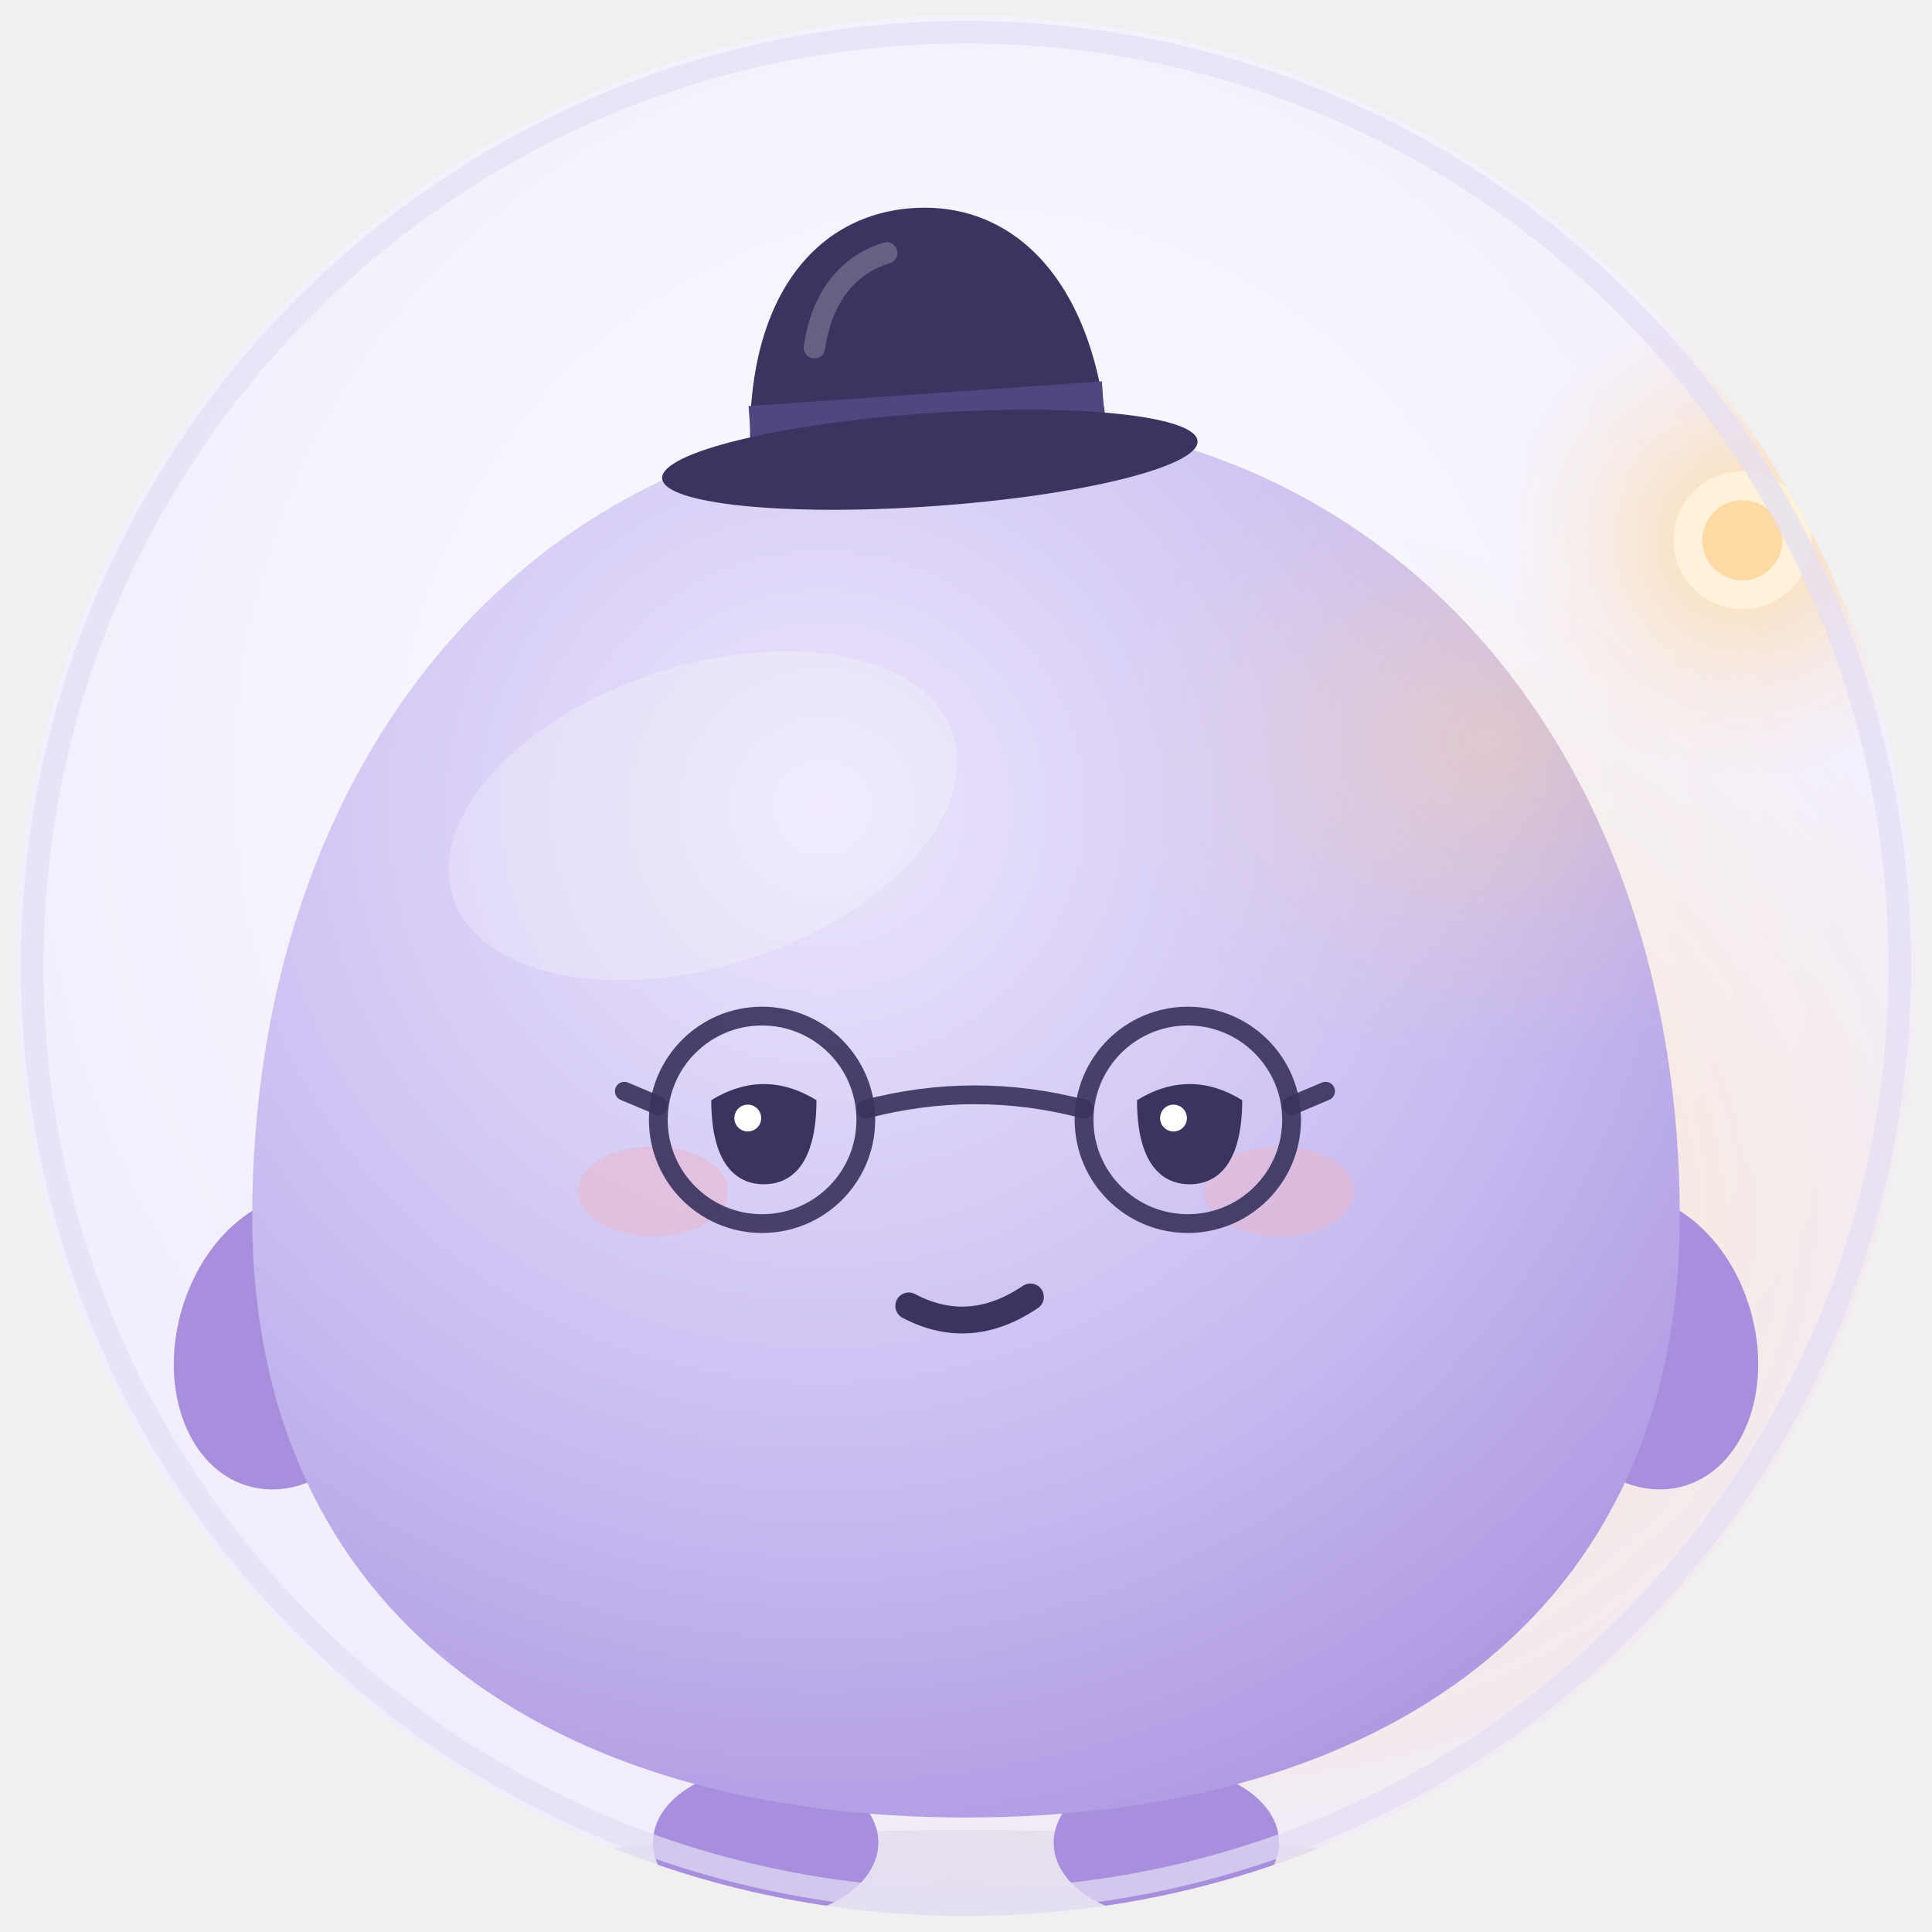
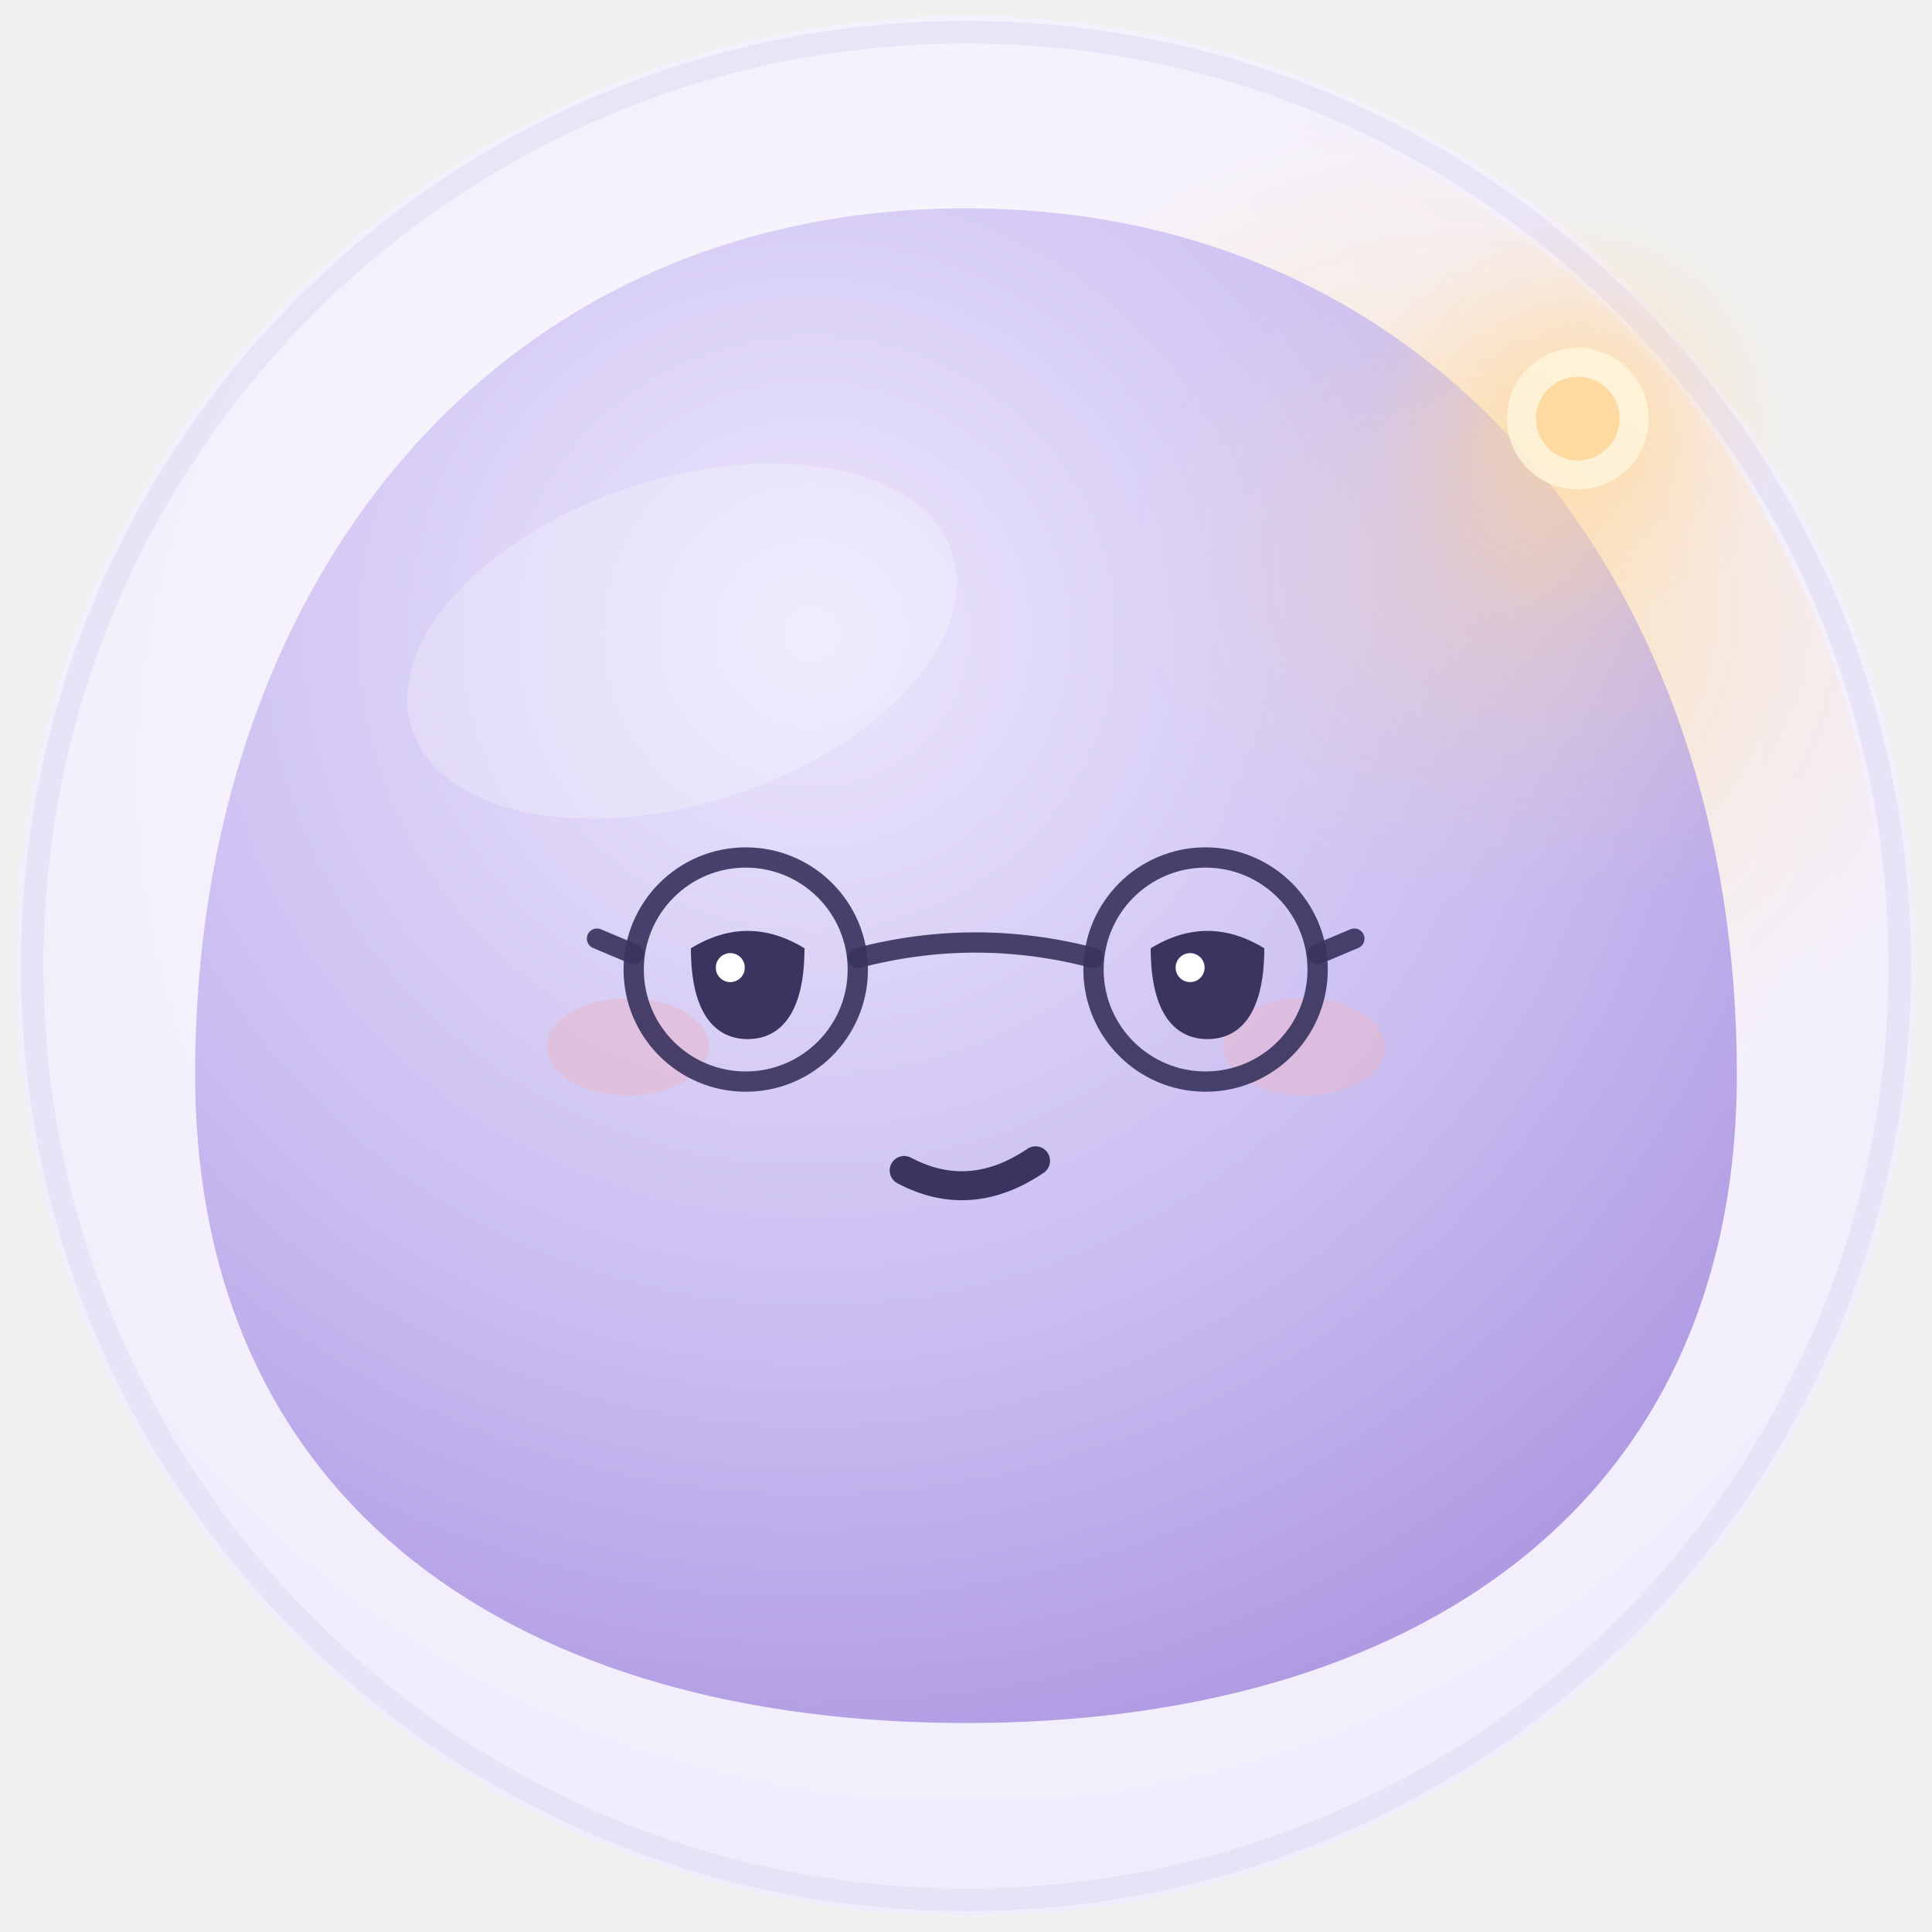
<svg xmlns="http://www.w3.org/2000/svg" viewBox="0 0 132 132">
-   <defs>
-     <clipPath id="av">
-       <circle cx="66" cy="66" r="64.9" />
-     </clipPath>
-     <radialGradient id="avbg" cx="0" cy="0" r="1" gradientUnits="userSpaceOnUse" gradientTransform="translate(66 53) scale(93.456)">
-       <stop stop-color="#FCFBFF" />
-       <stop offset="1" stop-color="#EEE9FB" />
-     </radialGradient>
-   </defs>
-   <circle cx="66" cy="66" r="64.9" fill="url(#avbg)" />
-   <g clip-path="url(#av)">
-     <svg x="0" y="0" width="132" height="132" viewBox="21 21 108 108">
-       <style>
+   <style>
.body{transform-box:fill-box;transform-origin:50% 100%;animation:breathe 3.4s ease-in-out infinite}
@keyframes breathe{0%,100%{transform:translateY(0)}50%{transform:translateY(-2.4px)}}
.orb{transform-box:fill-box;transform-origin:center;animation:glo 2.6s ease-in-out infinite}
@keyframes glo{0%,100%{opacity:.7;transform:scale(.9)}50%{opacity:1;transform:scale(1.14)}}
+ .tw{transform-box:fill-box;transform-origin:center}.a1{animation:tw 2.8s ease-in-out infinite}.a2{animation:tw 2.8s ease-in-out .9s infinite}@keyframes tw{0%,100%{opacity:.2;transform:scale(.6)}50%{opacity:1;transform:scale(1.15)}}
@media(prefers-reduced-motion:reduce){*{animation:none!important}}
</style>
-       <g transform="translate(5,5)">
-         <path opacity="0.07" d="M70 128.1C87.784 128.1 102.2 125.906 102.2 123.2C102.2 120.494 87.784 118.3 70 118.3C52.217 118.3 37.8 120.494 37.8 123.2C37.8 125.906 52.217 128.1 70 128.1Z" fill="#3A3460" />
-         <g class="body" fill="none">
-           <g opacity="0.9">
-             <path d="M82.6 123.2C108.889 123.2 130.2 105.649 130.2 84C130.2 62.35 108.889 44.8 82.6 44.8C56.311 44.8 35 62.35 35 84C35 105.649 56.311 123.2 82.6 123.2Z" fill="url(#paint0_radial_1298_44)" />
-           </g>
-           <path d="M58.8 123.2C62.279 123.2 65.1 121.32 65.1 119C65.1 116.68 62.279 114.8 58.8 114.8C55.321 114.8 52.5 116.68 52.5 119C52.5 121.32 55.321 123.2 58.8 123.2Z" fill="#A78FDE" />
-           <path d="M81.2 123.2C84.679 123.2 87.5 121.32 87.5 119C87.5 116.68 84.679 114.8 81.2 114.8C77.721 114.8 74.9 116.68 74.9 119C74.9 121.32 77.721 123.2 81.2 123.2Z" fill="#A78FDE" />
-           <path d="M29.884 99.075C33.229 100.034 36.977 97.196 38.256 92.737C39.535 88.277 37.86 83.884 34.515 82.925C31.171 81.966 27.423 84.804 26.144 89.263C24.865 93.723 26.54 98.115 29.884 99.075Z" fill="#A78FDE" />
-           <path d="M110.115 99.075C113.46 98.115 115.135 93.723 113.856 89.263C112.577 84.804 108.829 81.966 105.485 82.925C102.14 83.884 100.465 88.277 101.744 92.737C103.023 97.196 106.771 100.034 110.115 99.075Z" fill="#A78FDE" />
-           <path d="M70 39.2C94.5 39.2 109.9 58.8 109.9 84C109.9 106.4 93.1 117.6 70 117.6C46.9 117.6 30.1 106.4 30.1 84C30.1 58.8 45.5 39.2 70 39.2Z" fill="url(#paint1_radial_1298_44)" />
-           <mask id="mask0_1298_44" style="mask-type:luminance" maskUnits="userSpaceOnUse" x="30" y="39" width="80" height="79">
-             <path d="M70 39.2C94.5 39.2 109.9 58.8 109.9 84C109.9 106.4 93.1 117.6 70 117.6C46.9 117.6 30.1 106.4 30.1 84C30.1 58.8 45.5 39.2 70 39.2Z" fill="white" />
-           </mask>
-           <g mask="url(#mask0_1298_44)">
-             <path opacity="0.24" d="M57.896 69.589C65.617 67.08 70.714 61.469 69.28 57.057C67.847 52.645 60.425 51.102 52.704 53.611C44.983 56.12 39.886 61.73 41.319 66.142C42.753 70.555 50.174 72.097 57.896 69.589Z" fill="white" />
-             <path opacity="0.49" d="M99.4 75.6C110.998 75.6 120.4 67.451 120.4 57.4C120.4 47.348 110.998 39.2 99.4 39.2C87.802 39.2 78.4 47.348 78.4 57.4C78.4 67.451 87.802 75.6 99.4 75.6Z" fill="url(#paint2_radial_1298_44)" />
-           </g>
-           <path opacity="0.55" d="M52.5 85.12C54.819 85.12 56.7 83.992 56.7 82.6C56.7 81.208 54.819 80.08 52.5 80.08C50.18 80.08 48.3 81.208 48.3 82.6C48.3 83.992 50.18 85.12 52.5 85.12Z" fill="#E7B8CE" />
-           <path opacity="0.55" d="M87.5 85.12C89.819 85.12 91.7 83.992 91.7 82.6C91.7 81.208 89.819 80.08 87.5 80.08C85.18 80.08 83.3 81.208 83.3 82.6C83.3 83.992 85.18 85.12 87.5 85.12Z" fill="#E7B8CE" />
-           <path d="M55.76 77.5Q58.7 75.7 61.64 77.5C61.64 81 60.3 82.2 58.7 82.2C57.1 82.2 55.76 81 55.76 77.5Z" fill="#3A3460" />
-           <circle cx="57.8" cy="78.5" r=".75" fill="#fff" />
-           <path d="M79.56 77.5Q82.5 75.7 85.44 77.5C85.44 81 84.1 82.2 82.5 82.2C80.9 82.2 79.56 81 79.56 77.5Z" fill="#3A3460" />
-           <circle cx="81.6" cy="78.5" r=".75" fill="#fff" />
-           <circle cx="58.6" cy="78.6" r="5.8" stroke="#3A3460" stroke-width="1.05" opacity=".92" fill="none" />
-           <circle cx="82.4" cy="78.6" r="5.8" stroke="#3A3460" stroke-width="1.05" opacity=".92" fill="none" />
-           <path d="M64.4 78Q70.5 76.4 76.6 78" stroke="#3A3460" stroke-width="1.05" stroke-linecap="round" opacity="0.92" fill="none" />
-           <path d="M52.8 77.8L50.9 77" stroke="#3A3460" stroke-width="1.05" stroke-linecap="round" opacity="0.92" fill="none" />
-           <path d="M88.2 77.8L90.1 77" stroke="#3A3460" stroke-width="1.05" stroke-linecap="round" opacity="0.92" fill="none" />
-           <path d="M66.8 89Q70.2 90.8 73.6 88.5" stroke="#3A3460" stroke-width="1.5" stroke-linecap="round" opacity="1" fill="none" />
-           <g opacity="0.9">
-             <g class="orb">
-               <path d="M113.4 59.5C120.745 59.5 126.7 53.545 126.7 46.2C126.7 38.855 120.745 32.9 113.4 32.9C106.055 32.9 100.1 38.855 100.1 46.2C100.1 53.545 106.055 59.5 113.4 59.5Z" fill="url(#paint3_radial_1298_44)" />
-               <path d="M113.4 50.05C115.526 50.05 117.25 48.326 117.25 46.2C117.25 44.074 115.526 42.35 113.4 42.35C111.274 42.35 109.55 44.074 109.55 46.2C109.55 48.326 111.274 50.05 113.4 50.05Z" fill="#FFF3D6" />
-               <path d="M113.4 48.44C114.637 48.44 115.64 47.437 115.64 46.2C115.64 44.963 114.637 43.96 113.4 43.96C112.163 43.96 111.16 44.963 111.16 46.2C111.16 47.437 112.163 48.44 113.4 48.44Z" fill="#FFD79A" />
-             </g>
-           </g>
-           <g transform="translate(0 2) rotate(-4 68 40)">
-             <path d="M58 39.6C58 30.4 62.3 25.6 68 25.6C73.7 25.6 78 30.4 78 39.6Z" fill="#3A3460" />
-             <rect x="58.1" y="36" width="19.8" height="2.2" fill="#4E4780" />
-             <ellipse cx="68" cy="39.7" rx="15" ry="2.6" fill="#3A3460" />
-             <path d="M62 33C62.6 30.2 64.2 28.5 66.4 28" stroke="#fff" stroke-opacity=".22" stroke-width="1.2" stroke-linecap="round" />
-           </g>
-           <defs>
-             <radialGradient id="paint0_radial_1298_44" cx="0" cy="0" r="1" gradientUnits="userSpaceOnUse" gradientTransform="translate(82.6 83.9999) scale(47.6 39.2)">
-               <stop stop-color="#FFD79A" stop-opacity="0.85" />
-               <stop offset="0.64" stop-color="#FFD79A" stop-opacity="0.22" />
-               <stop offset="1" stop-color="#FFD79A" stop-opacity="0" />
-             </radialGradient>
-             <radialGradient id="paint1_radial_1298_44" cx="0" cy="0" r="1" gradientUnits="userSpaceOnUse" gradientTransform="translate(62.0199 61.152) scale(68.628 67.424)">
-               <stop stop-color="#ECE6FC" />
-               <stop offset="0.55" stop-color="#C9BDF1" />
-               <stop offset="1" stop-color="#A78FDE" />
-             </radialGradient>
-             <radialGradient id="paint2_radial_1298_44" cx="0" cy="0" r="1" gradientUnits="userSpaceOnUse" gradientTransform="translate(99.3999 57.3997) scale(21 18.2)">
-               <stop stop-color="#FFD79A" stop-opacity="0.85" />
-               <stop offset="0.64" stop-color="#FFD79A" stop-opacity="0.22" />
-               <stop offset="1" stop-color="#FFD79A" stop-opacity="0" />
-             </radialGradient>
-             <radialGradient id="paint3_radial_1298_44" cx="0" cy="0" r="1" gradientUnits="userSpaceOnUse" gradientTransform="translate(113.4 46.1999) scale(13.3)">
-               <stop stop-color="#FFD79A" stop-opacity="0.85" />
-               <stop offset="0.64" stop-color="#FFD79A" stop-opacity="0.22" />
-               <stop offset="1" stop-color="#FFD79A" stop-opacity="0" />
-             </radialGradient>
-           </defs>
-         </g>
+   <g class="body" fill="none">
+     <path d="M66 130.9C101.843 130.9 130.9 101.843 130.9 66C130.9 30.157 101.843 1.1 66 1.1C30.157 1.1 1.1 30.157 1.1 66C1.1 101.843 30.157 130.9 66 130.9Z" fill="url(#paint0_radial_1298_440)" />
+     <mask id="mask0_1298_440" style="mask-type:luminance" maskUnits="userSpaceOnUse" x="3" y="3" width="126" height="126">
+       <path d="M66 128.7C100.628 128.7 128.7 100.628 128.7 66C128.7 31.372 100.628 3.3 66 3.3C31.372 3.3 3.3 31.372 3.3 66C3.3 100.628 31.372 128.7 66 128.7Z" fill="white" />
+     </mask>
+     <g mask="url(#mask0_1298_440)">
+       <g opacity="0.9">
+         <path d="M99 77C119.656 77 136.4 61.24 136.4 41.8C136.4 22.36 119.656 6.6 99 6.6C78.345 6.6 61.6 22.36 61.6 41.8C61.6 61.24 78.345 77 99 77Z" fill="url(#paint1_radial_1298_440)" />
      </g>
-     </svg>
+       <path d="M66 14.234C98.34 14.234 118.668 40.106 118.668 73.37C118.668 102.938 96.492 117.722 66 117.722C35.508 117.722 13.332 102.938 13.332 73.37C13.332 40.106 33.66 14.234 66 14.234Z" fill="url(#paint2_radial_1298_440)" />
+       <mask id="mask1_1298_440" style="mask-type:luminance" maskUnits="userSpaceOnUse" x="13" y="14" width="106" height="104">
+         <path d="M66 14.234C98.34 14.234 118.668 40.106 118.668 73.37C118.668 102.938 96.492 117.722 66 117.722C35.508 117.722 13.332 102.938 13.332 73.37C13.332 40.106 33.66 14.234 66 14.234Z" fill="white" />
+       </mask>
+       <g mask="url(#mask1_1298_440)">
+         <path opacity="0.24" d="M50.022 54.347C60.214 51.036 66.943 43.63 65.05 37.806C63.158 31.982 53.362 29.945 43.17 33.257C32.978 36.568 26.249 43.974 28.142 49.798C30.034 55.622 39.83 57.659 50.022 54.347Z" fill="white" />
+         <path opacity="0.495" d="M104.808 62.282C120.117 62.282 132.528 51.526 132.528 38.258C132.528 24.99 120.117 14.234 104.808 14.234C89.499 14.234 77.088 24.99 77.088 38.258C77.088 51.526 89.499 62.282 104.808 62.282Z" fill="url(#paint3_radial_1298_440)" />
+       </g>
+       <path opacity="0.55" d="M42.9 74.849C45.962 74.849 48.444 73.359 48.444 71.522C48.444 69.685 45.962 68.196 42.9 68.196C39.838 68.196 37.356 69.685 37.356 71.522C37.356 73.359 39.838 74.849 42.9 74.849Z" fill="#E7B8CE" />
+       <path opacity="0.55" d="M89.1 74.849C92.162 74.849 94.644 73.359 94.644 71.522C94.644 69.685 92.162 68.196 89.1 68.196C86.038 68.196 83.556 69.685 83.556 71.522C83.556 73.359 86.038 74.849 89.1 74.849Z" fill="#E7B8CE" />
+     </g>
+     <path opacity="0.7" d="M66 129.8C101.236 129.8 129.8 101.236 129.8 66C129.8 30.764 101.236 2.2 66 2.2C30.764 2.2 2.2 30.764 2.2 66C2.2 101.236 30.764 129.8 66 129.8Z" stroke="#E4DEF4" stroke-width="1.54" />
+     <g opacity="0.9">
+       <g class="orb">
+         <path d="M107.8 42.9C115.698 42.9 122.1 36.498 122.1 28.6C122.1 20.702 115.698 14.3 107.8 14.3C99.902 14.3 93.5 20.702 93.5 28.6C93.5 36.498 99.902 42.9 107.8 42.9Z" fill="url(#paint4_radial_1298_440)" />
+         <path d="M107.8 33.44C110.473 33.44 112.64 31.273 112.64 28.6C112.64 25.927 110.473 23.76 107.8 23.76C105.127 23.76 102.96 25.927 102.96 28.6C102.96 31.273 105.127 33.44 107.8 33.44Z" fill="#FFF3D6" />
+         <path d="M107.8 31.46C109.379 31.46 110.66 30.18 110.66 28.6C110.66 27.02 109.379 25.74 107.8 25.74C106.22 25.74 104.94 27.02 104.94 28.6C104.94 30.18 106.22 31.46 107.8 31.46Z" fill="#FFD79A" />
+       </g>
+     </g>
+     <defs>
+       <radialGradient id="paint0_radial_1298_440" cx="0" cy="0" r="1" gradientUnits="userSpaceOnUse" gradientTransform="translate(66.0001 53.02) scale(93.456)">
+         <stop stop-color="#FCFBFF" />
+         <stop offset="1" stop-color="#EEE9FB" />
+       </radialGradient>
+       <radialGradient id="paint1_radial_1298_440" cx="0" cy="0" r="1" gradientUnits="userSpaceOnUse" gradientTransform="translate(99.0001 41.8001) scale(37.4 35.2)">
+         <stop stop-color="#FFD79A" stop-opacity="0.85" />
+         <stop offset="0.64" stop-color="#FFD79A" stop-opacity="0.22" />
+         <stop offset="1" stop-color="#FFD79A" stop-opacity="0" />
+       </radialGradient>
+       <radialGradient id="paint2_radial_1298_440" cx="0" cy="0" r="1" gradientUnits="userSpaceOnUse" gradientTransform="translate(55.4664 43.2108) scale(90.589 88.9997)">
+         <stop stop-color="#ECE6FC" />
+         <stop offset="0.55" stop-color="#C9BDF1" />
+         <stop offset="1" stop-color="#A78FDE" />
+       </radialGradient>
+       <radialGradient id="paint3_radial_1298_440" cx="0" cy="0" r="1" gradientUnits="userSpaceOnUse" gradientTransform="translate(104.808 38.2581) scale(27.72 24.024)">
+         <stop stop-color="#FFD79A" stop-opacity="0.85" />
+         <stop offset="0.64" stop-color="#FFD79A" stop-opacity="0.22" />
+         <stop offset="1" stop-color="#FFD79A" stop-opacity="0" />
+       </radialGradient>
+       <radialGradient id="paint4_radial_1298_440" cx="0" cy="0" r="1" gradientUnits="userSpaceOnUse" gradientTransform="translate(107.8 28.5999) scale(14.3)">
+         <stop stop-color="#FFD79A" stop-opacity="0.85" />
+         <stop offset="0.64" stop-color="#FFD79A" stop-opacity="0.22" />
+         <stop offset="1" stop-color="#FFD79A" stop-opacity="0" />
+       </radialGradient>
+     </defs>
+     <g transform="translate(66,14.2341) scale(1.32) translate(-70,-39.2)">
+       <path d="M55.76 77.5Q58.7 75.7 61.64 77.5C61.64 81 60.3 82.2 58.7 82.2C57.1 82.2 55.76 81 55.76 77.5Z" fill="#3A3460" />
+       <circle cx="57.8" cy="78.5" r=".75" fill="#fff" />
+       <path d="M79.56 77.5Q82.5 75.7 85.44 77.5C85.44 81 84.1 82.2 82.5 82.2C80.9 82.2 79.56 81 79.56 77.5Z" fill="#3A3460" />
+       <circle cx="81.6" cy="78.5" r=".75" fill="#fff" />
+       <circle cx="58.6" cy="78.6" r="5.8" stroke="#3A3460" stroke-width="1.05" opacity=".92" fill="none" />
+       <circle cx="82.4" cy="78.6" r="5.8" stroke="#3A3460" stroke-width="1.05" opacity=".92" fill="none" />
+       <path d="M64.4 78Q70.5 76.4 76.6 78" stroke="#3A3460" stroke-width="1.05" stroke-linecap="round" opacity="0.92" fill="none" />
+       <path d="M52.8 77.8L50.9 77" stroke="#3A3460" stroke-width="1.05" stroke-linecap="round" opacity="0.92" fill="none" />
+       <path d="M88.2 77.8L90.1 77" stroke="#3A3460" stroke-width="1.05" stroke-linecap="round" opacity="0.92" fill="none" />
+       <path d="M66.8 89Q70.2 90.8 73.6 88.5" stroke="#3A3460" stroke-width="1.5" stroke-linecap="round" opacity="1" fill="none" />
+     </g>
  </g>
-   <circle cx="66" cy="66" r="63.8" stroke="#E4DEF4" stroke-width="1.54" fill="none" opacity=".7" />
+   <g />
</svg>
